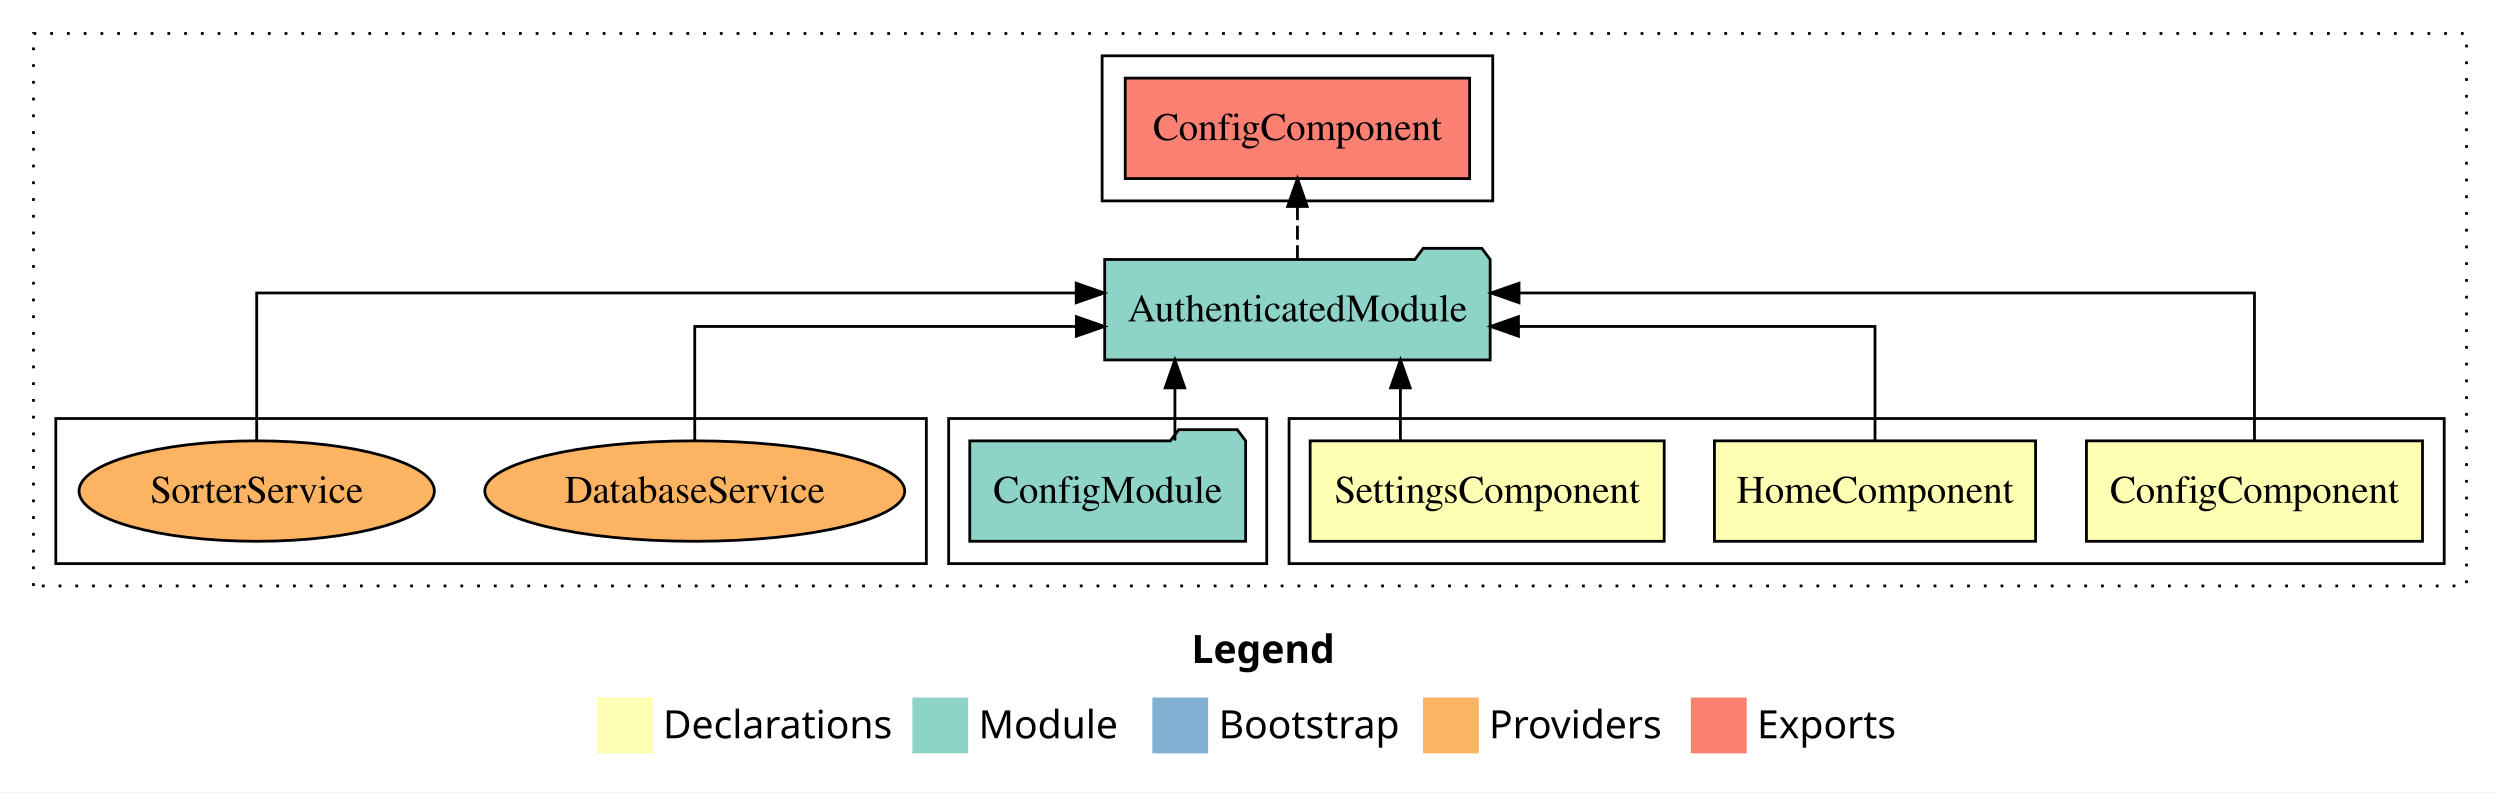
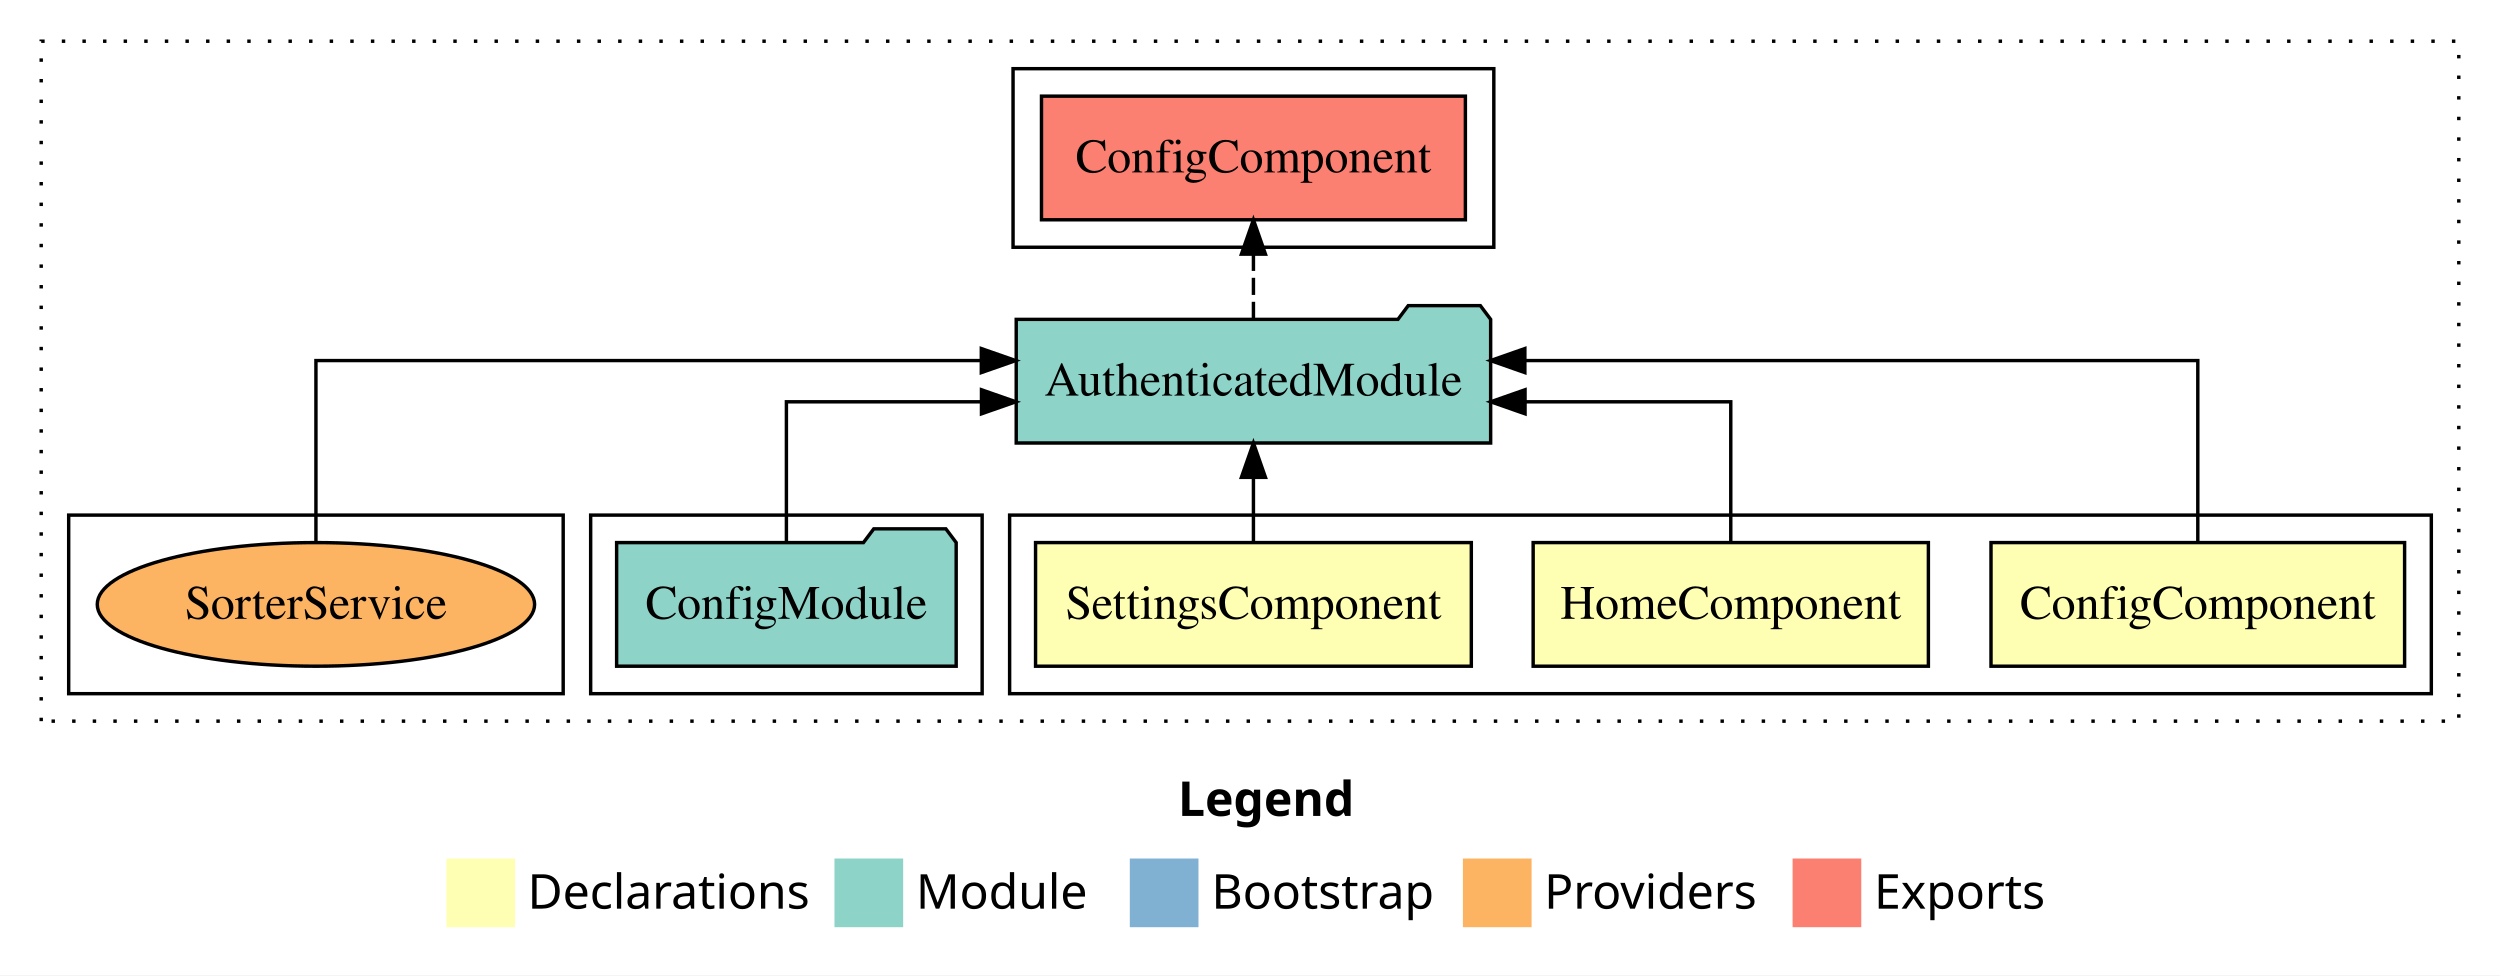
- <svg xmlns="http://www.w3.org/2000/svg" width="896pt" height="284pt" viewBox="0.00 0.00 896.00 284.00">
+ <svg xmlns="http://www.w3.org/2000/svg" width="728pt" height="284pt" viewBox="0.00 0.00 728.00 284.00">
  <g id="graph0" class="graph" transform="scale(1 1) rotate(0) translate(4 280)">
-     <polygon fill="#ffffff" stroke="transparent" points="-4,4 -4,-280 892,-280 892,4 -4,4" />
-     <text text-anchor="start" x="423.009" y="-42.4" font-family="sans-serif" font-weight="bold" font-size="14.00" fill="#000000">Legend</text>
-     <polygon fill="#ffffb3" stroke="transparent" points="210,-10 210,-30 230,-30 230,-10 210,-10" />
-     <text text-anchor="start" x="233.629" y="-15.4" font-family="sans-serif" font-size="14.00" fill="#000000">  Declarations</text>
-     <polygon fill="#8dd3c7" stroke="transparent" points="323,-10 323,-30 343,-30 343,-10 323,-10" />
-     <text text-anchor="start" x="346.725" y="-15.4" font-family="sans-serif" font-size="14.00" fill="#000000">  Module</text>
-     <polygon fill="#80b1d3" stroke="transparent" points="409,-10 409,-30 429,-30 429,-10 409,-10" />
-     <text text-anchor="start" x="432.781" y="-15.4" font-family="sans-serif" font-size="14.00" fill="#000000">  Bootstrap</text>
-     <polygon fill="#fdb462" stroke="transparent" points="506,-10 506,-30 526,-30 526,-10 506,-10" />
-     <text text-anchor="start" x="529.673" y="-15.4" font-family="sans-serif" font-size="14.00" fill="#000000">  Providers</text>
-     <polygon fill="#fb8072" stroke="transparent" points="602,-10 602,-30 622,-30 622,-10 602,-10" />
-     <text text-anchor="start" x="625.726" y="-15.4" font-family="sans-serif" font-size="14.00" fill="#000000">  Exports</text>
+     <polygon fill="#ffffff" stroke="transparent" points="-4,4 -4,-280 724,-280 724,4 -4,4" />
+     <text text-anchor="start" x="339.009" y="-42.4" font-family="sans-serif" font-weight="bold" font-size="14.00" fill="#000000">Legend</text>
+     <polygon fill="#ffffb3" stroke="transparent" points="126,-10 126,-30 146,-30 146,-10 126,-10" />
+     <text text-anchor="start" x="149.629" y="-15.4" font-family="sans-serif" font-size="14.00" fill="#000000">  Declarations</text>
+     <polygon fill="#8dd3c7" stroke="transparent" points="239,-10 239,-30 259,-30 259,-10 239,-10" />
+     <text text-anchor="start" x="262.725" y="-15.4" font-family="sans-serif" font-size="14.00" fill="#000000">  Module</text>
+     <polygon fill="#80b1d3" stroke="transparent" points="325,-10 325,-30 345,-30 345,-10 325,-10" />
+     <text text-anchor="start" x="348.781" y="-15.4" font-family="sans-serif" font-size="14.00" fill="#000000">  Bootstrap</text>
+     <polygon fill="#fdb462" stroke="transparent" points="422,-10 422,-30 442,-30 442,-10 422,-10" />
+     <text text-anchor="start" x="445.673" y="-15.4" font-family="sans-serif" font-size="14.00" fill="#000000">  Providers</text>
+     <polygon fill="#fb8072" stroke="transparent" points="518,-10 518,-30 538,-30 538,-10 518,-10" />
+     <text text-anchor="start" x="541.726" y="-15.4" font-family="sans-serif" font-size="14.00" fill="#000000">  Exports</text>
    <g id="clust1" class="cluster">
-       <polygon fill="none" stroke="#000000" stroke-dasharray="1,5" points="8,-70 8,-268 880,-268 880,-70 8,-70" />
+       <polygon fill="none" stroke="#000000" stroke-dasharray="1,5" points="8,-70 8,-268 712,-268 712,-70 8,-70" />
    </g>
    <g id="clust2" class="cluster">
-       <polygon fill="none" stroke="#000000" points="458,-78 458,-130 872,-130 872,-78 458,-78" />
+       <polygon fill="none" stroke="#000000" points="290,-78 290,-130 704,-130 704,-78 290,-78" />
    </g>
    <g id="clust6" class="cluster">
-       <polygon fill="none" stroke="#000000" points="336,-78 336,-130 450,-130 450,-78 336,-78" />
+       <polygon fill="none" stroke="#000000" points="168,-78 168,-130 282,-130 282,-78 168,-78" />
    </g>
    <g id="clust7" class="cluster">
-       <polygon fill="none" stroke="#000000" points="391,-208 391,-260 531,-260 531,-208 391,-208" />
+       <polygon fill="none" stroke="#000000" points="291,-208 291,-260 431,-260 431,-208 291,-208" />
    </g>
    <g id="clust9" class="cluster">
-       <polygon fill="none" stroke="#000000" points="16,-78 16,-130 328,-130 328,-78 16,-78" />
+       <polygon fill="none" stroke="#000000" points="16,-78 16,-130 160,-130 160,-78 16,-78" />
    </g>
    <g id="node1" class="node">
-       <polygon fill="#ffffb3" stroke="#000000" points="864.22,-122 743.78,-122 743.78,-86 864.22,-86 864.22,-122" />
-       <text text-anchor="middle" x="804" y="-99.8" font-family="Times,serif" font-size="14.00" fill="#000000">ConfigComponent</text>
+       <polygon fill="#ffffb3" stroke="#000000" points="696.22,-122 575.78,-122 575.78,-86 696.22,-86 696.22,-122" />
+       <text text-anchor="middle" x="636" y="-99.8" font-family="Times,serif" font-size="14.00" fill="#000000">ConfigComponent</text>
    </g>
    <g id="node4" class="node">
-       <polygon fill="#8dd3c7" stroke="#000000" points="530.077,-187 527.077,-191 506.077,-191 503.077,-187 391.923,-187 391.923,-151 530.077,-151 530.077,-187" />
-       <text text-anchor="middle" x="461" y="-164.8" font-family="Times,serif" font-size="14.00" fill="#000000">AuthenticatedModule</text>
+       <polygon fill="#8dd3c7" stroke="#000000" points="430.077,-187 427.077,-191 406.077,-191 403.077,-187 291.923,-187 291.923,-151 430.077,-151 430.077,-187" />
+       <text text-anchor="middle" x="361" y="-164.8" font-family="Times,serif" font-size="14.00" fill="#000000">AuthenticatedModule</text>
    </g>
    <g id="edge1" class="edge">
-       <path fill="none" stroke="#000000" d="M804,-122.284C804,-143.321 804,-175 804,-175 804,-175 540.411,-175 540.411,-175" />
-       <polygon fill="#000000" stroke="#000000" points="540.411,-171.5 530.411,-175 540.411,-178.5 540.411,-171.5" />
+       <path fill="none" stroke="#000000" d="M636,-122.284C636,-143.321 636,-175 636,-175 636,-175 440.039,-175 440.039,-175" />
+       <polygon fill="#000000" stroke="#000000" points="440.039,-171.5 430.039,-175 440.039,-178.5 440.039,-171.5" />
    </g>
    <g id="node2" class="node">
-       <polygon fill="#ffffb3" stroke="#000000" points="725.545,-122 610.455,-122 610.455,-86 725.545,-86 725.545,-122" />
-       <text text-anchor="middle" x="668" y="-99.8" font-family="Times,serif" font-size="14.00" fill="#000000">HomeComponent</text>
+       <polygon fill="#ffffb3" stroke="#000000" points="557.545,-122 442.455,-122 442.455,-86 557.545,-86 557.545,-122" />
+       <text text-anchor="middle" x="500" y="-99.8" font-family="Times,serif" font-size="14.00" fill="#000000">HomeComponent</text>
    </g>
    <g id="edge2" class="edge">
-       <path fill="none" stroke="#000000" d="M668,-122.022C668,-139.373 668,-163 668,-163 668,-163 540.216,-163 540.216,-163" />
-       <polygon fill="#000000" stroke="#000000" points="540.216,-159.5 530.216,-163 540.216,-166.5 540.216,-159.5" />
+       <path fill="none" stroke="#000000" d="M500,-122.022C500,-139.373 500,-163 500,-163 500,-163 440.093,-163 440.093,-163" />
+       <polygon fill="#000000" stroke="#000000" points="440.093,-159.5 430.093,-163 440.093,-166.5 440.093,-159.5" />
    </g>
    <g id="node3" class="node">
-       <polygon fill="#ffffb3" stroke="#000000" points="592.447,-122 465.553,-122 465.553,-86 592.447,-86 592.447,-122" />
-       <text text-anchor="middle" x="529" y="-99.8" font-family="Times,serif" font-size="14.00" fill="#000000">SettingsComponent</text>
+       <polygon fill="#ffffb3" stroke="#000000" points="424.447,-122 297.553,-122 297.553,-86 424.447,-86 424.447,-122" />
+       <text text-anchor="middle" x="361" y="-99.8" font-family="Times,serif" font-size="14.00" fill="#000000">SettingsComponent</text>
    </g>
    <g id="edge3" class="edge">
-       <path fill="none" stroke="#000000" d="M497.908,-122.106C497.908,-122.106 497.908,-140.991 497.908,-140.991" />
-       <polygon fill="#000000" stroke="#000000" points="494.408,-140.991 497.908,-150.991 501.408,-140.991 494.408,-140.991" />
+       <path fill="none" stroke="#000000" d="M361,-122.106C361,-122.106 361,-140.991 361,-140.991" />
+       <polygon fill="#000000" stroke="#000000" points="357.5,-140.991 361,-150.991 364.5,-140.991 357.5,-140.991" />
    </g>
    <g id="node6" class="node">
-       <polygon fill="#fb8072" stroke="#000000" points="522.721,-252 399.279,-252 399.279,-216 522.721,-216 522.721,-252" />
-       <text text-anchor="middle" x="461" y="-229.8" font-family="Times,serif" font-size="14.00" fill="#000000">ConfigComponent </text>
+       <polygon fill="#fb8072" stroke="#000000" points="422.721,-252 299.279,-252 299.279,-216 422.721,-216 422.721,-252" />
+       <text text-anchor="middle" x="361" y="-229.8" font-family="Times,serif" font-size="14.00" fill="#000000">ConfigComponent </text>
    </g>
    <g id="edge5" class="edge">
-       <path fill="none" stroke="#000000" stroke-dasharray="5,2" d="M461,-187.106C461,-187.106 461,-205.991 461,-205.991" />
-       <polygon fill="#000000" stroke="#000000" points="457.5,-205.991 461,-215.991 464.5,-205.991 457.5,-205.991" />
+       <path fill="none" stroke="#000000" stroke-dasharray="5,2" d="M361,-187.106C361,-187.106 361,-205.991 361,-205.991" />
+       <polygon fill="#000000" stroke="#000000" points="357.5,-205.991 361,-215.991 364.5,-205.991 357.5,-205.991" />
    </g>
    <g id="node5" class="node">
-       <polygon fill="#8dd3c7" stroke="#000000" points="442.439,-122 439.439,-126 418.439,-126 415.439,-122 343.561,-122 343.561,-86 442.439,-86 442.439,-122" />
-       <text text-anchor="middle" x="393" y="-99.8" font-family="Times,serif" font-size="14.00" fill="#000000">ConfigModule</text>
+       <polygon fill="#8dd3c7" stroke="#000000" points="274.439,-122 271.439,-126 250.439,-126 247.439,-122 175.561,-122 175.561,-86 274.439,-86 274.439,-122" />
+       <text text-anchor="middle" x="225" y="-99.8" font-family="Times,serif" font-size="14.00" fill="#000000">ConfigModule</text>
    </g>
    <g id="edge4" class="edge">
-       <path fill="none" stroke="#000000" d="M417.09,-122.106C417.09,-122.106 417.09,-140.991 417.09,-140.991" />
-       <polygon fill="#000000" stroke="#000000" points="413.59,-140.991 417.09,-150.991 420.59,-140.991 413.59,-140.991" />
+       <path fill="none" stroke="#000000" d="M225,-122.022C225,-139.373 225,-163 225,-163 225,-163 281.805,-163 281.805,-163" />
+       <polygon fill="#000000" stroke="#000000" points="281.805,-166.5 291.805,-163 281.805,-159.5 281.805,-166.5" />
    </g>
    <g id="node7" class="node">
-       <ellipse fill="#fdb462" stroke="#000000" cx="245" cy="-104" rx="75.256" ry="18" />
-       <text text-anchor="middle" x="245" y="-99.8" font-family="Times,serif" font-size="14.00" fill="#000000">DatabaseService</text>
-     </g>
-     <g id="edge6" class="edge">
-       <path fill="none" stroke="#000000" d="M245,-122.022C245,-139.373 245,-163 245,-163 245,-163 381.765,-163 381.765,-163" />
-       <polygon fill="#000000" stroke="#000000" points="381.765,-166.5 391.765,-163 381.765,-159.5 381.765,-166.5" />
-     </g>
-     <g id="node8" class="node">
      <ellipse fill="#fdb462" stroke="#000000" cx="88" cy="-104" rx="63.677" ry="18" />
      <text text-anchor="middle" x="88" y="-99.8" font-family="Times,serif" font-size="14.00" fill="#000000">SorterService</text>
    </g>
-     <g id="edge7" class="edge">
-       <path fill="none" stroke="#000000" d="M88,-122.284C88,-143.321 88,-175 88,-175 88,-175 381.716,-175 381.716,-175" />
-       <polygon fill="#000000" stroke="#000000" points="381.716,-178.5 391.716,-175 381.716,-171.5 381.716,-178.5" />
+     <g id="edge6" class="edge">
+       <path fill="none" stroke="#000000" d="M88,-122.284C88,-143.321 88,-175 88,-175 88,-175 281.758,-175 281.758,-175" />
+       <polygon fill="#000000" stroke="#000000" points="281.758,-178.5 291.758,-175 281.758,-171.5 281.758,-178.5" />
    </g>
  </g>
</svg>
